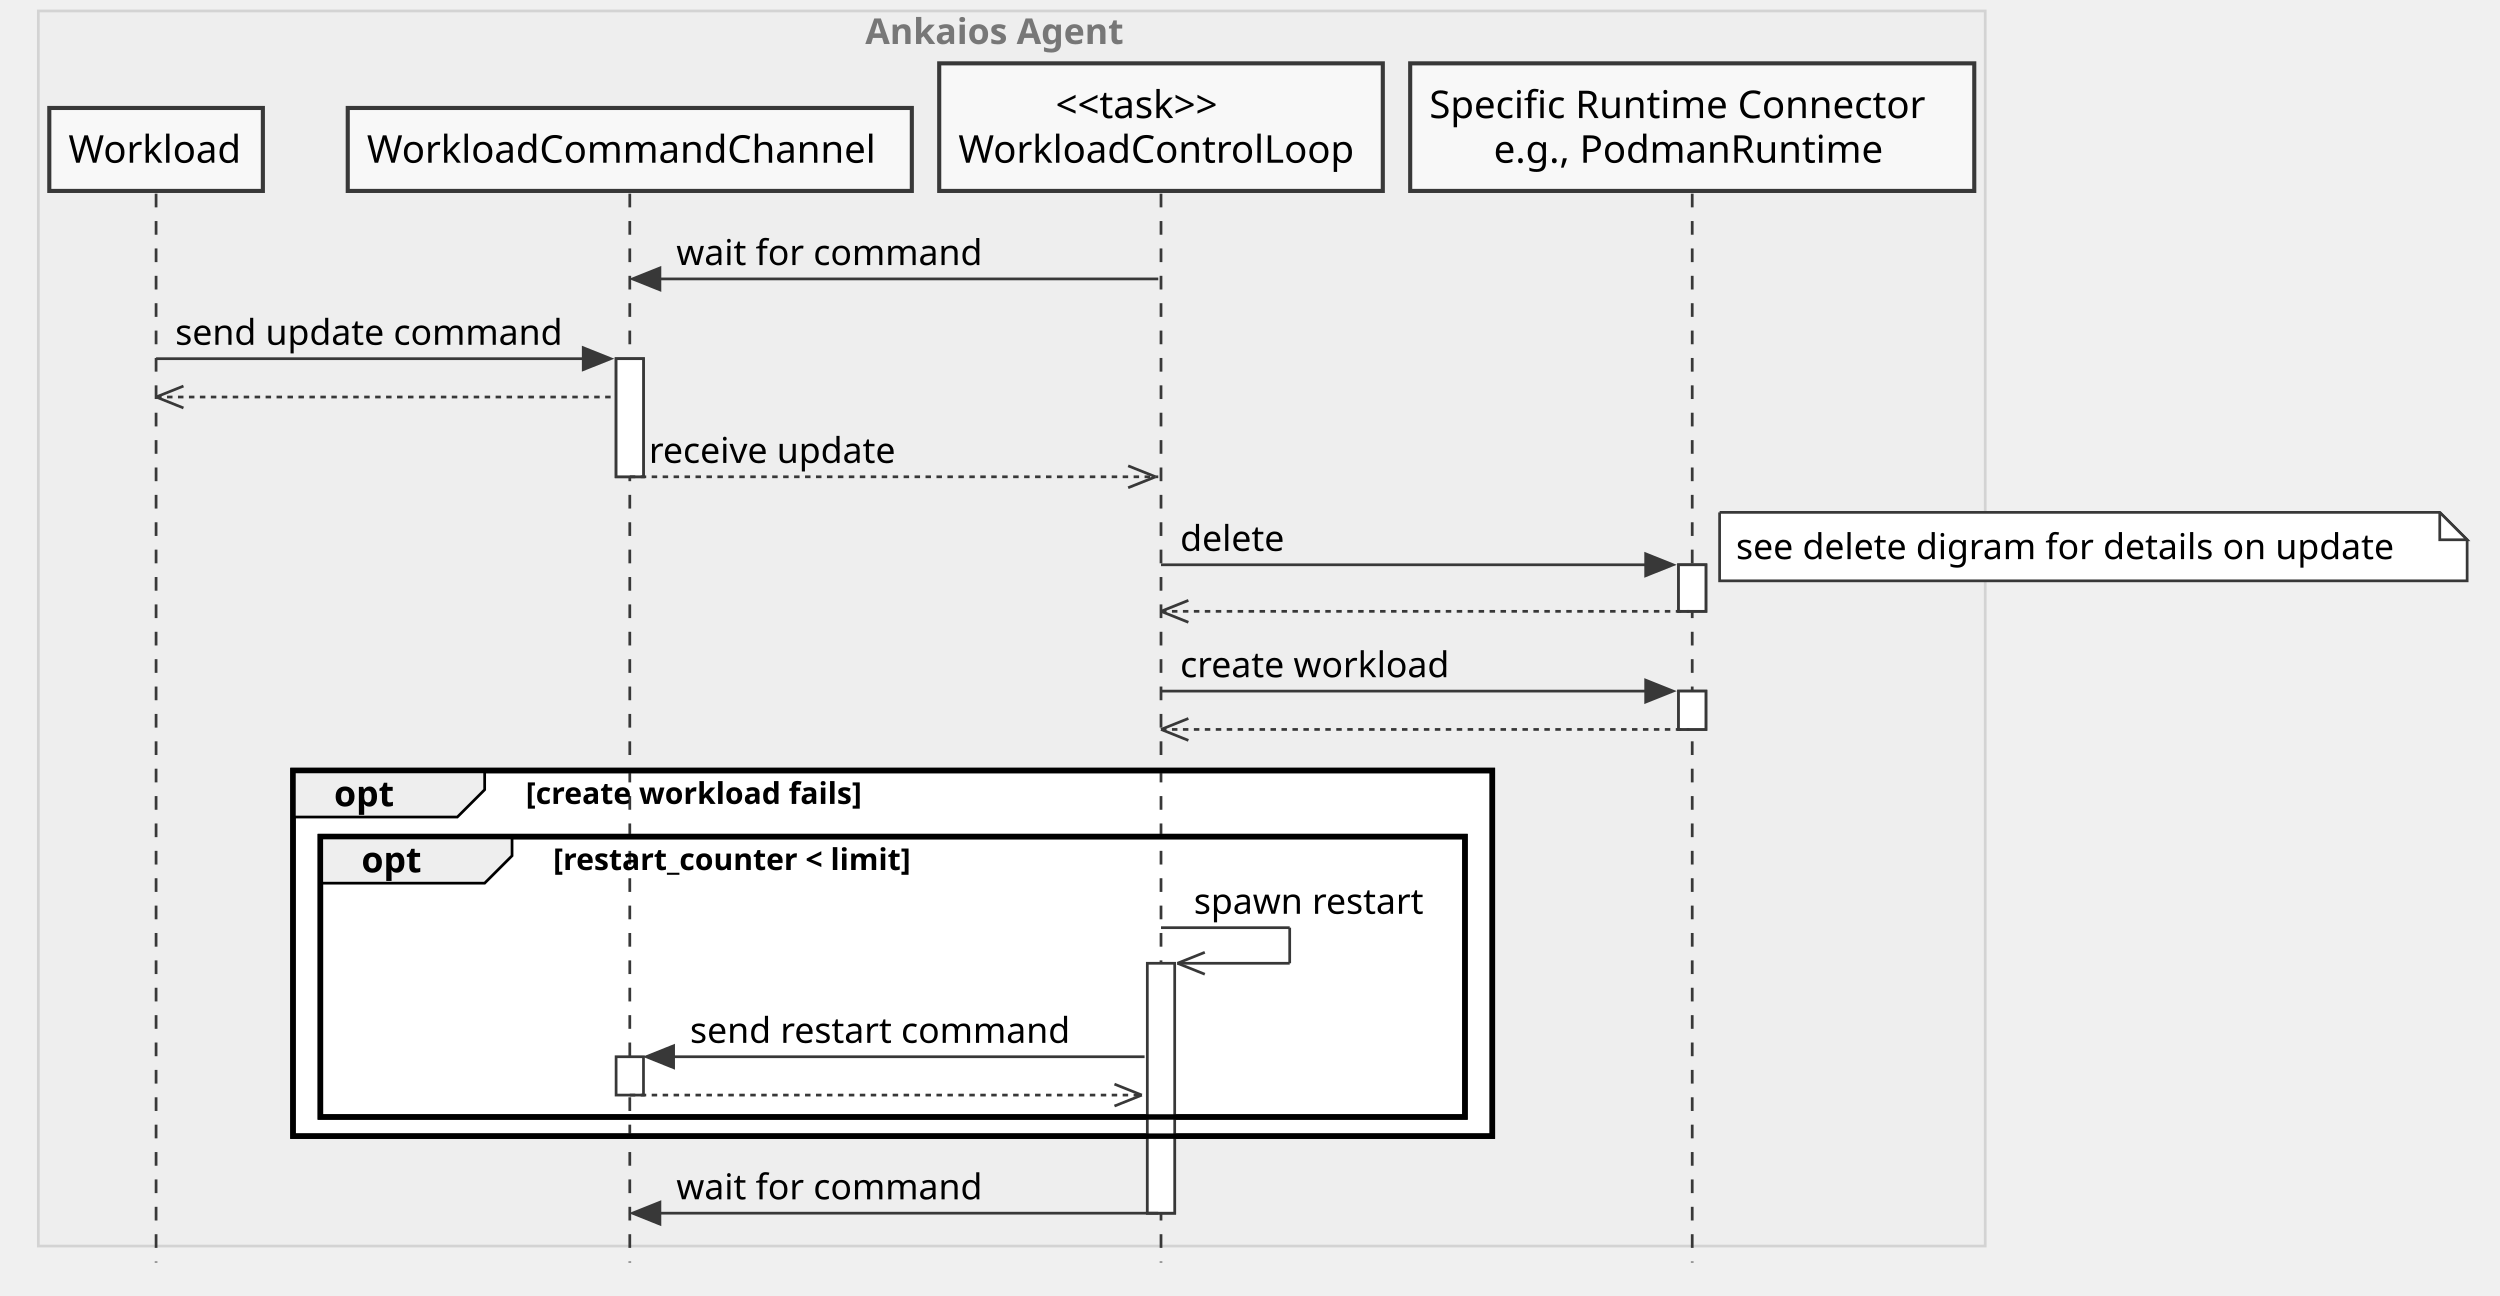
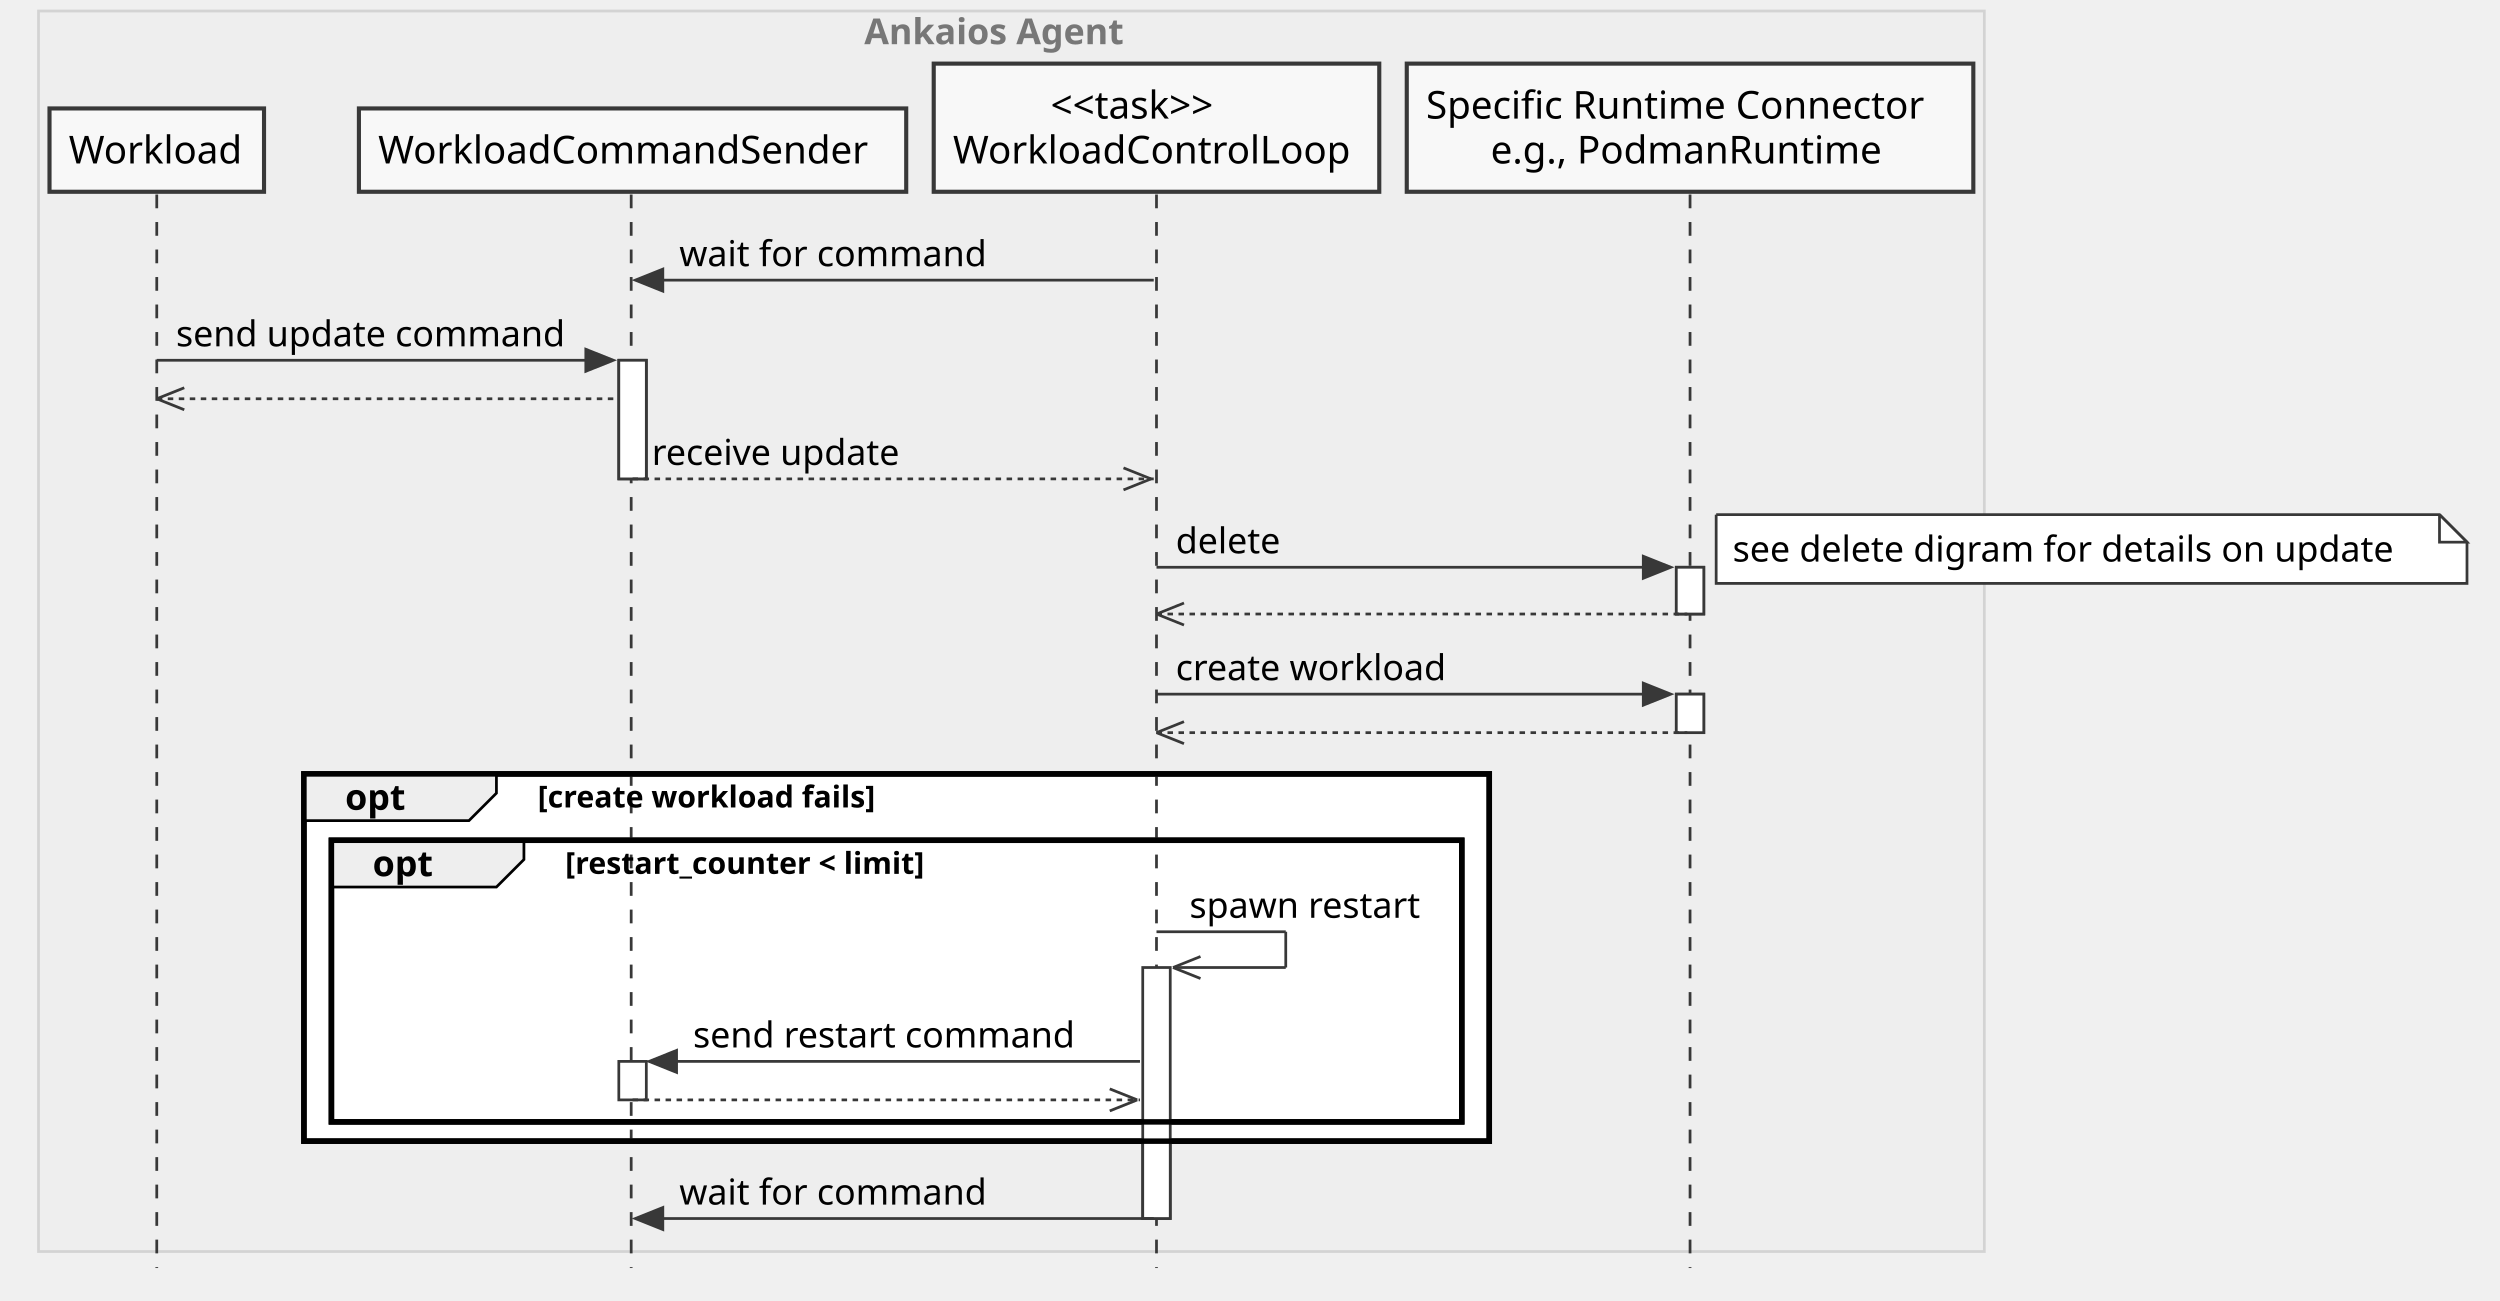
- <svg xmlns="http://www.w3.org/2000/svg" contentScriptType="application/ecmascript" contentStyleType="text/css" height="473px" preserveAspectRatio="none" style="width:913px;height:473px;" version="1.1" viewBox="0 0 913 473" width="913px" zoomAndPan="magnify">
+ <svg xmlns="http://www.w3.org/2000/svg" contentScriptType="application/ecmascript" contentStyleType="text/css" height="473px" preserveAspectRatio="none" style="width:909px;height:473px;" version="1.1" viewBox="0 0 909 473" width="909px" zoomAndPan="magnify">
  <defs />
  <g>
-     <rect fill="#EEEEEE" height="451.055" style="stroke: #D3D3D3; stroke-width: 1.0;" width="711" x="14" y="4" />
-     <text fill="#777777" font-family="sans-serif" font-size="13" font-weight="bold" lengthAdjust="spacingAndGlyphs" textLength="107" x="316" y="16.067">Ankaios Agent</text>
+     <rect fill="#EEEEEE" height="451.055" style="stroke: #D3D3D3; stroke-width: 1.0;" width="707.5" x="14" y="4" />
+     <text fill="#777777" font-family="sans-serif" font-size="13" font-weight="bold" lengthAdjust="spacingAndGlyphs" textLength="107" x="314.25" y="16.067">Ankaios Agent</text>
    <rect fill="#FFFFFF" height="43.133" style="stroke: #383838; stroke-width: 1.0;" width="10" x="225" y="130.992" />
    <rect fill="#FFFFFF" height="14" style="stroke: #383838; stroke-width: 1.0;" width="10" x="225" y="385.922" />
-     <rect fill="#FFFFFF" height="91.266" style="stroke: #383838; stroke-width: 1.0;" width="10" x="419" y="351.789" />
-     <rect fill="#FFFFFF" height="17" style="stroke: #383838; stroke-width: 1.0;" width="10" x="613" y="206.258" />
-     <rect fill="#FFFFFF" height="14" style="stroke: #383838; stroke-width: 1.0;" width="10" x="613" y="252.391" />
-     <rect fill="#FFFFFF" height="133.531" style="stroke: #000000; stroke-width: 2.0;" width="438" x="107" y="281.391" />
-     <rect fill="#FFFFFF" height="102.398" style="stroke: #000000; stroke-width: 2.0;" width="418" x="117" y="305.523" />
+     <rect fill="#FFFFFF" height="91.266" style="stroke: #383838; stroke-width: 1.0;" width="10" x="415.5" y="351.789" />
+     <rect fill="#FFFFFF" height="17" style="stroke: #383838; stroke-width: 1.0;" width="10" x="609.5" y="206.258" />
+     <rect fill="#FFFFFF" height="14" style="stroke: #383838; stroke-width: 1.0;" width="10" x="609.5" y="252.391" />
+     <rect fill="#FFFFFF" height="133.531" style="stroke: #000000; stroke-width: 2.0;" width="431" x="110.5" y="281.391" />
+     <rect fill="#FFFFFF" height="102.398" style="stroke: #000000; stroke-width: 2.0;" width="411" x="120.5" y="305.523" />
    <line style="stroke: #383838; stroke-width: 1.0; stroke-dasharray: 5.0,5.0;" x1="57" x2="57" y1="70.727" y2="461.055" />
-     <line style="stroke: #383838; stroke-width: 1.0; stroke-dasharray: 5.0,5.0;" x1="230" x2="230" y1="70.727" y2="461.055" />
-     <line style="stroke: #383838; stroke-width: 1.0; stroke-dasharray: 5.0,5.0;" x1="424" x2="424" y1="70.727" y2="461.055" />
-     <line style="stroke: #383838; stroke-width: 1.0; stroke-dasharray: 5.0,5.0;" x1="618" x2="618" y1="70.727" y2="461.055" />
+     <line style="stroke: #383838; stroke-width: 1.0; stroke-dasharray: 5.0,5.0;" x1="229.5" x2="229.5" y1="70.727" y2="461.055" />
+     <line style="stroke: #383838; stroke-width: 1.0; stroke-dasharray: 5.0,5.0;" x1="420.5" x2="420.5" y1="70.727" y2="461.055" />
+     <line style="stroke: #383838; stroke-width: 1.0; stroke-dasharray: 5.0,5.0;" x1="614.5" x2="614.5" y1="70.727" y2="461.055" />
    <rect fill="#F8F8F8" height="30.297" style="stroke: #383838; stroke-width: 1.5;" width="78" x="18" y="39.43" />
    <text fill="#000000" font-family="sans-serif" font-size="14" lengthAdjust="spacingAndGlyphs" textLength="64" x="25" y="59.425">Workload</text>
-     <rect fill="#F8F8F8" height="30.297" style="stroke: #383838; stroke-width: 1.5;" width="206" x="127" y="39.43" />
-     <text fill="#000000" font-family="sans-serif" font-size="14" lengthAdjust="spacingAndGlyphs" textLength="192" x="134" y="59.425">WorkloadCommandChannel</text>
-     <rect fill="#F8F8F8" height="46.594" style="stroke: #383838; stroke-width: 1.5;" width="162" x="343" y="23.133" />
-     <text fill="#000000" font-family="sans-serif" font-size="14" lengthAdjust="spacingAndGlyphs" textLength="77" x="385.5" y="43.128">&lt;&lt;task&gt;&gt;</text>
-     <text fill="#000000" font-family="sans-serif" font-size="14" lengthAdjust="spacingAndGlyphs" textLength="148" x="350" y="59.425">WorkloadControlLoop</text>
-     <rect fill="#F8F8F8" height="46.594" style="stroke: #383838; stroke-width: 1.5;" width="206" x="515" y="23.133" />
-     <text fill="#000000" font-family="sans-serif" font-size="14" lengthAdjust="spacingAndGlyphs" textLength="192" x="522" y="43.128">Specific Runtime Connector</text>
-     <text fill="#000000" font-family="sans-serif" font-size="14" lengthAdjust="spacingAndGlyphs" textLength="149" x="545.5" y="59.425">e.g., PodmanRuntime</text>
+     <rect fill="#F8F8F8" height="30.297" style="stroke: #383838; stroke-width: 1.5;" width="199" x="130.5" y="39.43" />
+     <text fill="#000000" font-family="sans-serif" font-size="14" lengthAdjust="spacingAndGlyphs" textLength="185" x="137.5" y="59.425">WorkloadCommandSender</text>
+     <rect fill="#F8F8F8" height="46.594" style="stroke: #383838; stroke-width: 1.5;" width="162" x="339.5" y="23.133" />
+     <text fill="#000000" font-family="sans-serif" font-size="14" lengthAdjust="spacingAndGlyphs" textLength="77" x="382" y="43.128">&lt;&lt;task&gt;&gt;</text>
+     <text fill="#000000" font-family="sans-serif" font-size="14" lengthAdjust="spacingAndGlyphs" textLength="148" x="346.5" y="59.425">WorkloadControlLoop</text>
+     <rect fill="#F8F8F8" height="46.594" style="stroke: #383838; stroke-width: 1.5;" width="206" x="511.5" y="23.133" />
+     <text fill="#000000" font-family="sans-serif" font-size="14" lengthAdjust="spacingAndGlyphs" textLength="192" x="518.5" y="43.128">Specific Runtime Connector</text>
+     <text fill="#000000" font-family="sans-serif" font-size="14" lengthAdjust="spacingAndGlyphs" textLength="149" x="542" y="59.425">e.g., PodmanRuntime</text>
    <rect fill="#FFFFFF" height="43.133" style="stroke: #383838; stroke-width: 1.0;" width="10" x="225" y="130.992" />
    <rect fill="#FFFFFF" height="14" style="stroke: #383838; stroke-width: 1.0;" width="10" x="225" y="385.922" />
-     <rect fill="#FFFFFF" height="91.266" style="stroke: #383838; stroke-width: 1.0;" width="10" x="419" y="351.789" />
-     <rect fill="#FFFFFF" height="17" style="stroke: #383838; stroke-width: 1.0;" width="10" x="613" y="206.258" />
-     <rect fill="#FFFFFF" height="14" style="stroke: #383838; stroke-width: 1.0;" width="10" x="613" y="252.391" />
+     <rect fill="#FFFFFF" height="91.266" style="stroke: #383838; stroke-width: 1.0;" width="10" x="415.5" y="351.789" />
+     <rect fill="#FFFFFF" height="17" style="stroke: #383838; stroke-width: 1.0;" width="10" x="609.5" y="206.258" />
+     <rect fill="#FFFFFF" height="14" style="stroke: #383838; stroke-width: 1.0;" width="10" x="609.5" y="252.391" />
    <polygon fill="#383838" points="241,97.859,231,101.859,241,105.859" style="stroke: #383838; stroke-width: 1.0;" />
-     <line style="stroke: #383838; stroke-width: 1.0;" x1="235" x2="423" y1="101.859" y2="101.859" />
+     <line style="stroke: #383838; stroke-width: 1.0;" x1="235" x2="419.5" y1="101.859" y2="101.859" />
    <text fill="#000000" font-family="sans-serif" font-size="13" lengthAdjust="spacingAndGlyphs" textLength="115" x="247" y="96.793">wait for command</text>
    <polygon fill="#383838" points="213,126.992,223,130.992,213,134.992" style="stroke: #383838; stroke-width: 1.0;" />
    <line style="stroke: #383838; stroke-width: 1.0;" x1="57" x2="219" y1="130.992" y2="130.992" />
    <text fill="#000000" font-family="sans-serif" font-size="13" lengthAdjust="spacingAndGlyphs" textLength="149" x="64" y="125.926">send update command</text>
    <line style="stroke: #383838; stroke-width: 1.0;" x1="57" x2="67" y1="144.992" y2="140.992" />
    <line style="stroke: #383838; stroke-width: 1.0;" x1="57" x2="67" y1="144.992" y2="148.992" />
    <line style="stroke: #383838; stroke-width: 1.0; stroke-dasharray: 2.0,2.0;" x1="57" x2="224" y1="144.992" y2="144.992" />
-     <line style="stroke: #383838; stroke-width: 1.0;" x1="422" x2="412" y1="174.125" y2="170.125" />
-     <line style="stroke: #383838; stroke-width: 1.0;" x1="422" x2="412" y1="174.125" y2="178.125" />
-     <line style="stroke: #383838; stroke-width: 1.0; stroke-dasharray: 2.0,2.0;" x1="230" x2="423" y1="174.125" y2="174.125" />
+     <line style="stroke: #383838; stroke-width: 1.0;" x1="418.5" x2="408.5" y1="174.125" y2="170.125" />
+     <line style="stroke: #383838; stroke-width: 1.0;" x1="418.5" x2="408.5" y1="174.125" y2="178.125" />
+     <line style="stroke: #383838; stroke-width: 1.0; stroke-dasharray: 2.0,2.0;" x1="230" x2="419.5" y1="174.125" y2="174.125" />
    <text fill="#000000" font-family="sans-serif" font-size="13" lengthAdjust="spacingAndGlyphs" textLength="95" x="237" y="169.059">receive update</text>
-     <polygon fill="#383838" points="601,202.258,611,206.258,601,210.258" style="stroke: #383838; stroke-width: 1.0;" />
-     <line style="stroke: #383838; stroke-width: 1.0;" x1="424" x2="607" y1="206.258" y2="206.258" />
-     <text fill="#000000" font-family="sans-serif" font-size="13" lengthAdjust="spacingAndGlyphs" textLength="40" x="431" y="201.192">delete</text>
-     <path d="M628,187.125 L628,212.125 L901,212.125 L901,197.125 L891,187.125 L628,187.125 " fill="#FFFFFF" style="stroke: #383838; stroke-width: 1.0;" />
-     <path d="M891,187.125 L891,197.125 L901,197.125 L891,187.125 " fill="#FFFFFF" style="stroke: #383838; stroke-width: 1.0;" />
-     <text fill="#000000" font-family="sans-serif" font-size="13" lengthAdjust="spacingAndGlyphs" textLength="252" x="634" y="204.192">see delete digram for details on update</text>
-     <line style="stroke: #383838; stroke-width: 1.0;" x1="424" x2="434" y1="223.258" y2="219.258" />
-     <line style="stroke: #383838; stroke-width: 1.0;" x1="424" x2="434" y1="223.258" y2="227.258" />
-     <line style="stroke: #383838; stroke-width: 1.0; stroke-dasharray: 2.0,2.0;" x1="424" x2="617" y1="223.258" y2="223.258" />
-     <polygon fill="#383838" points="601,248.391,611,252.391,601,256.391" style="stroke: #383838; stroke-width: 1.0;" />
-     <line style="stroke: #383838; stroke-width: 1.0;" x1="424" x2="607" y1="252.391" y2="252.391" />
-     <text fill="#000000" font-family="sans-serif" font-size="13" lengthAdjust="spacingAndGlyphs" textLength="101" x="431" y="247.325">create workload</text>
-     <line style="stroke: #383838; stroke-width: 1.0;" x1="424" x2="434" y1="266.391" y2="262.391" />
-     <line style="stroke: #383838; stroke-width: 1.0;" x1="424" x2="434" y1="266.391" y2="270.391" />
-     <line style="stroke: #383838; stroke-width: 1.0; stroke-dasharray: 2.0,2.0;" x1="424" x2="617" y1="266.391" y2="266.391" />
-     <path d="M107,281.391 L177,281.391 L177,288.391 L167,298.391 L107,298.391 L107,281.391 " fill="#EEEEEE" style="stroke: #000000; stroke-width: 1.0;" />
-     <rect fill="none" height="133.531" style="stroke: #000000; stroke-width: 2.0;" width="438" x="107" y="281.391" />
-     <text fill="#000000" font-family="sans-serif" font-size="13" font-weight="bold" lengthAdjust="spacingAndGlyphs" textLength="25" x="122" y="294.457">opt</text>
-     <text fill="#000000" font-family="sans-serif" font-size="11" font-weight="bold" lengthAdjust="spacingAndGlyphs" textLength="146" x="192" y="293.601">[create workload fails]</text>
-     <path d="M117,305.523 L187,305.523 L187,312.523 L177,322.523 L117,322.523 L117,305.523 " fill="#EEEEEE" style="stroke: #000000; stroke-width: 1.0;" />
-     <rect fill="none" height="102.398" style="stroke: #000000; stroke-width: 2.0;" width="418" x="117" y="305.523" />
-     <text fill="#000000" font-family="sans-serif" font-size="13" font-weight="bold" lengthAdjust="spacingAndGlyphs" textLength="25" x="132" y="318.59">opt</text>
-     <text fill="#000000" font-family="sans-serif" font-size="11" font-weight="bold" lengthAdjust="spacingAndGlyphs" textLength="153" x="202" y="317.734">[restart_counter &lt; limit]</text>
-     <line style="stroke: #383838; stroke-width: 1.0;" x1="424" x2="471" y1="338.789" y2="338.789" />
-     <line style="stroke: #383838; stroke-width: 1.0;" x1="471" x2="471" y1="338.789" y2="351.789" />
-     <line style="stroke: #383838; stroke-width: 1.0;" x1="430" x2="471" y1="351.789" y2="351.789" />
-     <line style="stroke: #383838; stroke-width: 1.0;" x1="430" x2="440" y1="351.789" y2="347.789" />
-     <line style="stroke: #383838; stroke-width: 1.0;" x1="430" x2="440" y1="351.789" y2="355.789" />
-     <text fill="#000000" font-family="sans-serif" font-size="13" lengthAdjust="spacingAndGlyphs" textLength="87" x="436" y="333.723">spawn restart</text>
+     <polygon fill="#383838" points="597.5,202.258,607.5,206.258,597.5,210.258" style="stroke: #383838; stroke-width: 1.0;" />
+     <line style="stroke: #383838; stroke-width: 1.0;" x1="420.5" x2="603.5" y1="206.258" y2="206.258" />
+     <text fill="#000000" font-family="sans-serif" font-size="13" lengthAdjust="spacingAndGlyphs" textLength="40" x="427.5" y="201.192">delete</text>
+     <path d="M624,187.125 L624,212.125 L897,212.125 L897,197.125 L887,187.125 L624,187.125 " fill="#FFFFFF" style="stroke: #383838; stroke-width: 1.0;" />
+     <path d="M887,187.125 L887,197.125 L897,197.125 L887,187.125 " fill="#FFFFFF" style="stroke: #383838; stroke-width: 1.0;" />
+     <text fill="#000000" font-family="sans-serif" font-size="13" lengthAdjust="spacingAndGlyphs" textLength="252" x="630" y="204.192">see delete digram for details on update</text>
+     <line style="stroke: #383838; stroke-width: 1.0;" x1="420.5" x2="430.5" y1="223.258" y2="219.258" />
+     <line style="stroke: #383838; stroke-width: 1.0;" x1="420.5" x2="430.5" y1="223.258" y2="227.258" />
+     <line style="stroke: #383838; stroke-width: 1.0; stroke-dasharray: 2.0,2.0;" x1="420.5" x2="613.5" y1="223.258" y2="223.258" />
+     <polygon fill="#383838" points="597.5,248.391,607.5,252.391,597.5,256.391" style="stroke: #383838; stroke-width: 1.0;" />
+     <line style="stroke: #383838; stroke-width: 1.0;" x1="420.5" x2="603.5" y1="252.391" y2="252.391" />
+     <text fill="#000000" font-family="sans-serif" font-size="13" lengthAdjust="spacingAndGlyphs" textLength="101" x="427.5" y="247.325">create workload</text>
+     <line style="stroke: #383838; stroke-width: 1.0;" x1="420.5" x2="430.5" y1="266.391" y2="262.391" />
+     <line style="stroke: #383838; stroke-width: 1.0;" x1="420.5" x2="430.5" y1="266.391" y2="270.391" />
+     <line style="stroke: #383838; stroke-width: 1.0; stroke-dasharray: 2.0,2.0;" x1="420.5" x2="613.5" y1="266.391" y2="266.391" />
+     <path d="M110.5,281.391 L180.5,281.391 L180.5,288.391 L170.5,298.391 L110.5,298.391 L110.5,281.391 " fill="#EEEEEE" style="stroke: #000000; stroke-width: 1.0;" />
+     <rect fill="none" height="133.531" style="stroke: #000000; stroke-width: 2.0;" width="431" x="110.5" y="281.391" />
+     <text fill="#000000" font-family="sans-serif" font-size="13" font-weight="bold" lengthAdjust="spacingAndGlyphs" textLength="25" x="125.5" y="294.457">opt</text>
+     <text fill="#000000" font-family="sans-serif" font-size="11" font-weight="bold" lengthAdjust="spacingAndGlyphs" textLength="146" x="195.5" y="293.601">[create workload fails]</text>
+     <path d="M120.5,305.523 L190.5,305.523 L190.5,312.523 L180.5,322.523 L120.5,322.523 L120.5,305.523 " fill="#EEEEEE" style="stroke: #000000; stroke-width: 1.0;" />
+     <rect fill="none" height="102.398" style="stroke: #000000; stroke-width: 2.0;" width="411" x="120.5" y="305.523" />
+     <text fill="#000000" font-family="sans-serif" font-size="13" font-weight="bold" lengthAdjust="spacingAndGlyphs" textLength="25" x="135.5" y="318.59">opt</text>
+     <text fill="#000000" font-family="sans-serif" font-size="11" font-weight="bold" lengthAdjust="spacingAndGlyphs" textLength="153" x="205.5" y="317.734">[restart_counter &lt; limit]</text>
+     <line style="stroke: #383838; stroke-width: 1.0;" x1="420.5" x2="467.5" y1="338.789" y2="338.789" />
+     <line style="stroke: #383838; stroke-width: 1.0;" x1="467.5" x2="467.5" y1="338.789" y2="351.789" />
+     <line style="stroke: #383838; stroke-width: 1.0;" x1="426.5" x2="467.5" y1="351.789" y2="351.789" />
+     <line style="stroke: #383838; stroke-width: 1.0;" x1="426.5" x2="436.5" y1="351.789" y2="347.789" />
+     <line style="stroke: #383838; stroke-width: 1.0;" x1="426.5" x2="436.5" y1="351.789" y2="355.789" />
+     <text fill="#000000" font-family="sans-serif" font-size="13" lengthAdjust="spacingAndGlyphs" textLength="87" x="432.5" y="333.723">spawn restart</text>
    <polygon fill="#383838" points="246,381.922,236,385.922,246,389.922" style="stroke: #383838; stroke-width: 1.0;" />
-     <line style="stroke: #383838; stroke-width: 1.0;" x1="240" x2="418" y1="385.922" y2="385.922" />
+     <line style="stroke: #383838; stroke-width: 1.0;" x1="240" x2="414.5" y1="385.922" y2="385.922" />
    <text fill="#000000" font-family="sans-serif" font-size="13" lengthAdjust="spacingAndGlyphs" textLength="147" x="252" y="380.856">send restart command</text>
-     <line style="stroke: #383838; stroke-width: 1.0;" x1="417" x2="407" y1="399.922" y2="395.922" />
-     <line style="stroke: #383838; stroke-width: 1.0;" x1="417" x2="407" y1="399.922" y2="403.922" />
-     <line style="stroke: #383838; stroke-width: 1.0; stroke-dasharray: 2.0,2.0;" x1="230" x2="418" y1="399.922" y2="399.922" />
+     <line style="stroke: #383838; stroke-width: 1.0;" x1="413.5" x2="403.5" y1="399.922" y2="395.922" />
+     <line style="stroke: #383838; stroke-width: 1.0;" x1="413.5" x2="403.5" y1="399.922" y2="403.922" />
+     <line style="stroke: #383838; stroke-width: 1.0; stroke-dasharray: 2.0,2.0;" x1="230" x2="414.5" y1="399.922" y2="399.922" />
    <polygon fill="#383838" points="241,439.055,231,443.055,241,447.055" style="stroke: #383838; stroke-width: 1.0;" />
-     <line style="stroke: #383838; stroke-width: 1.0;" x1="235" x2="423" y1="443.055" y2="443.055" />
+     <line style="stroke: #383838; stroke-width: 1.0;" x1="235" x2="419.5" y1="443.055" y2="443.055" />
    <text fill="#000000" font-family="sans-serif" font-size="13" lengthAdjust="spacingAndGlyphs" textLength="115" x="247" y="437.989">wait for command</text>
  </g>
</svg>
